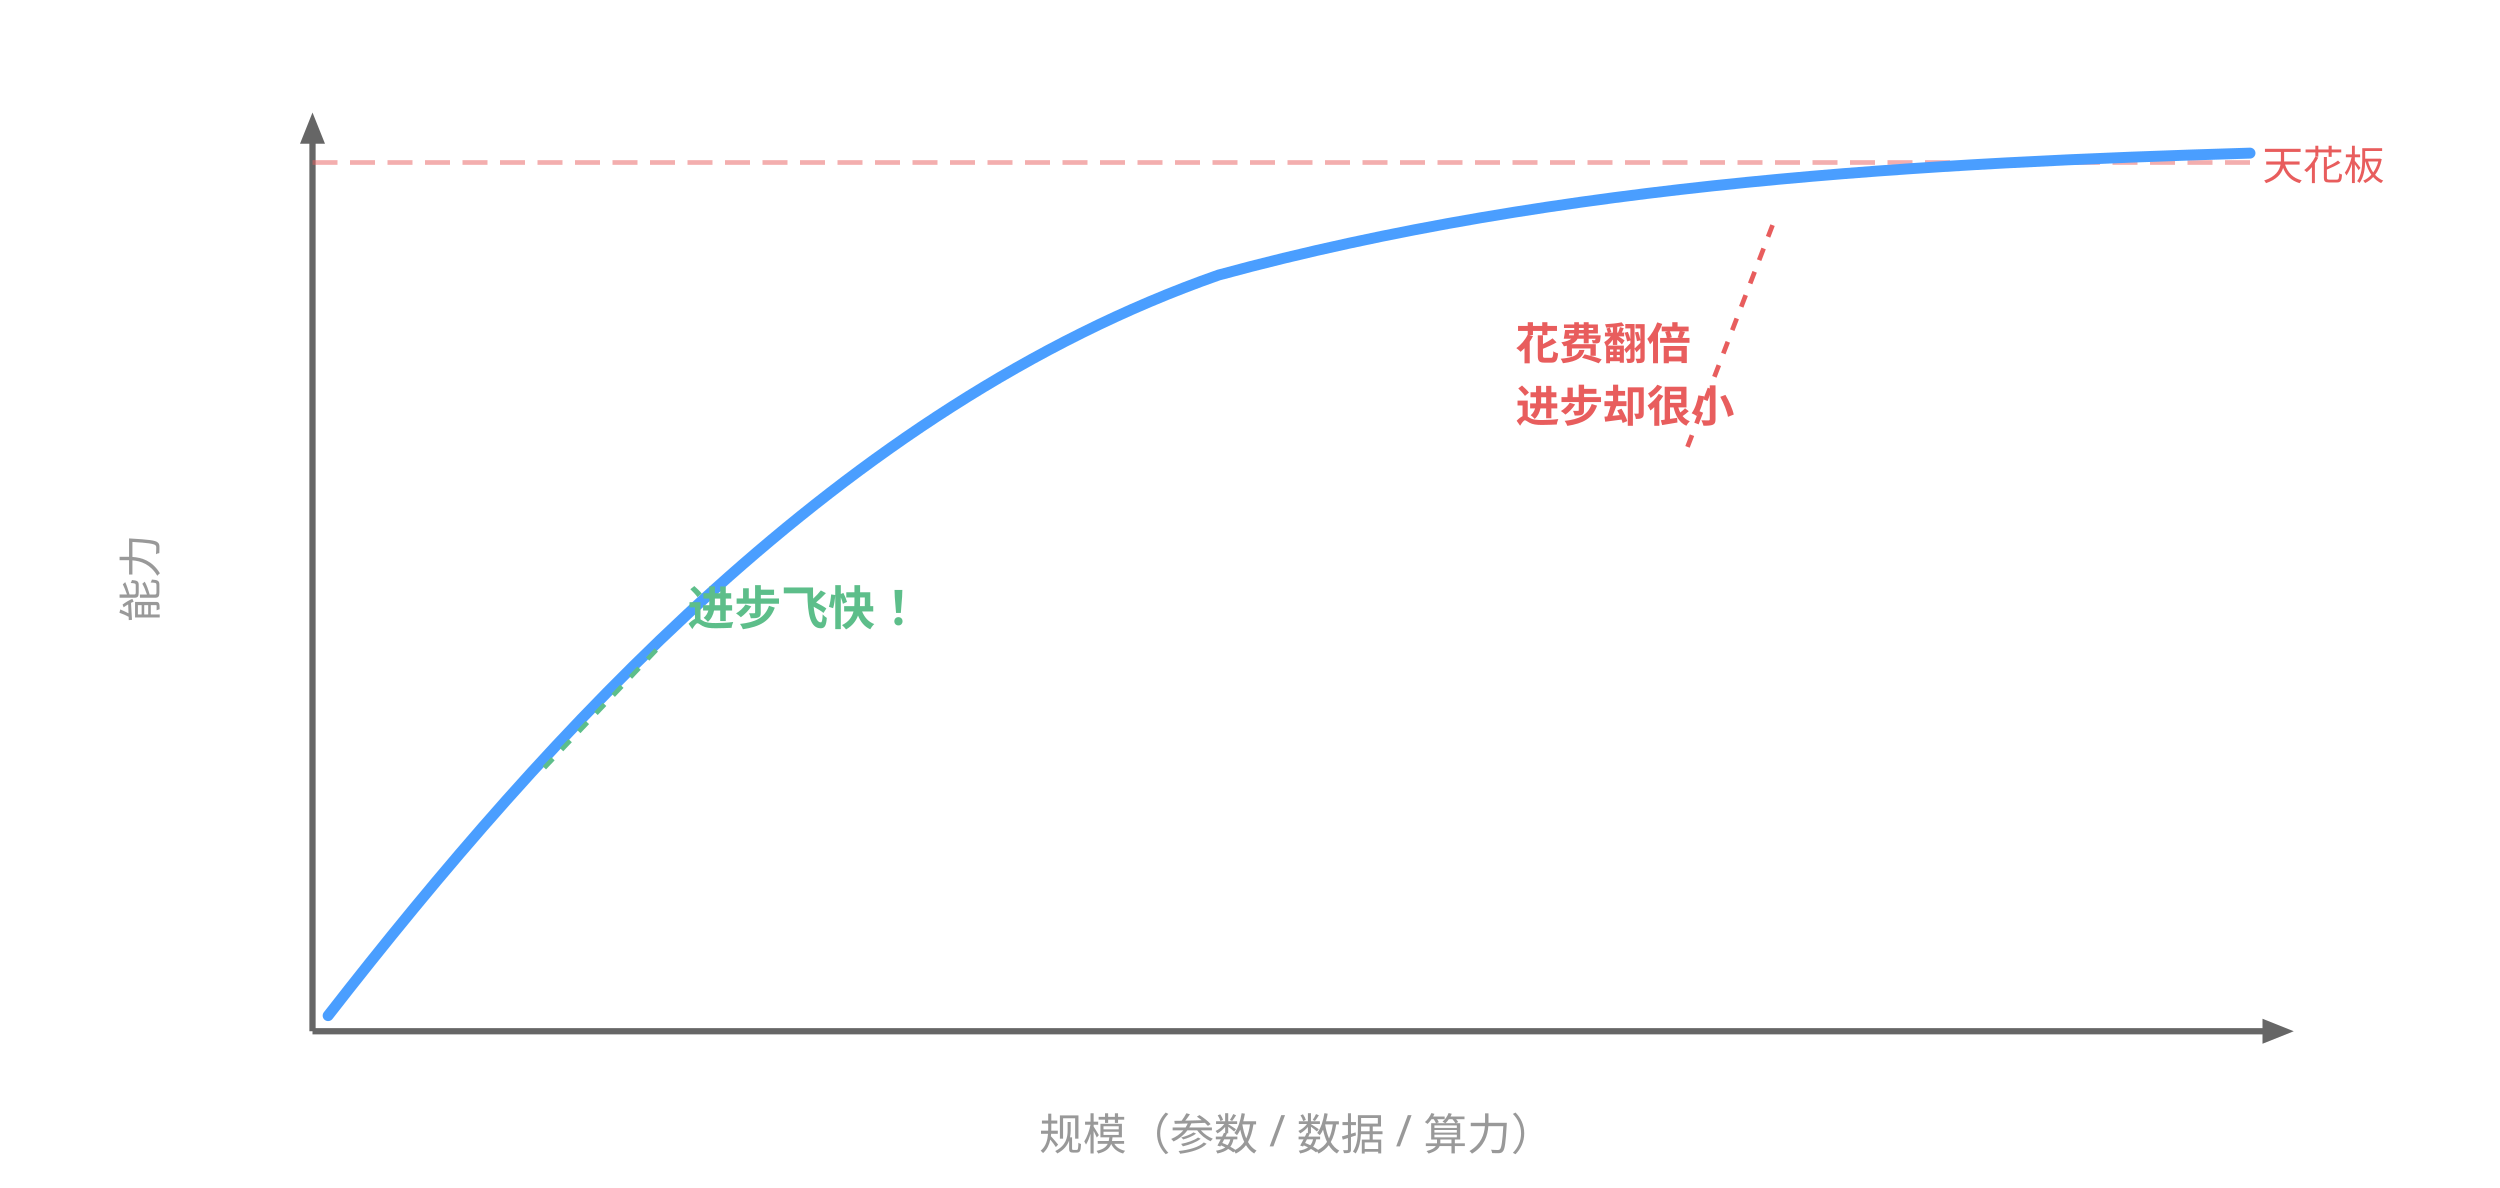
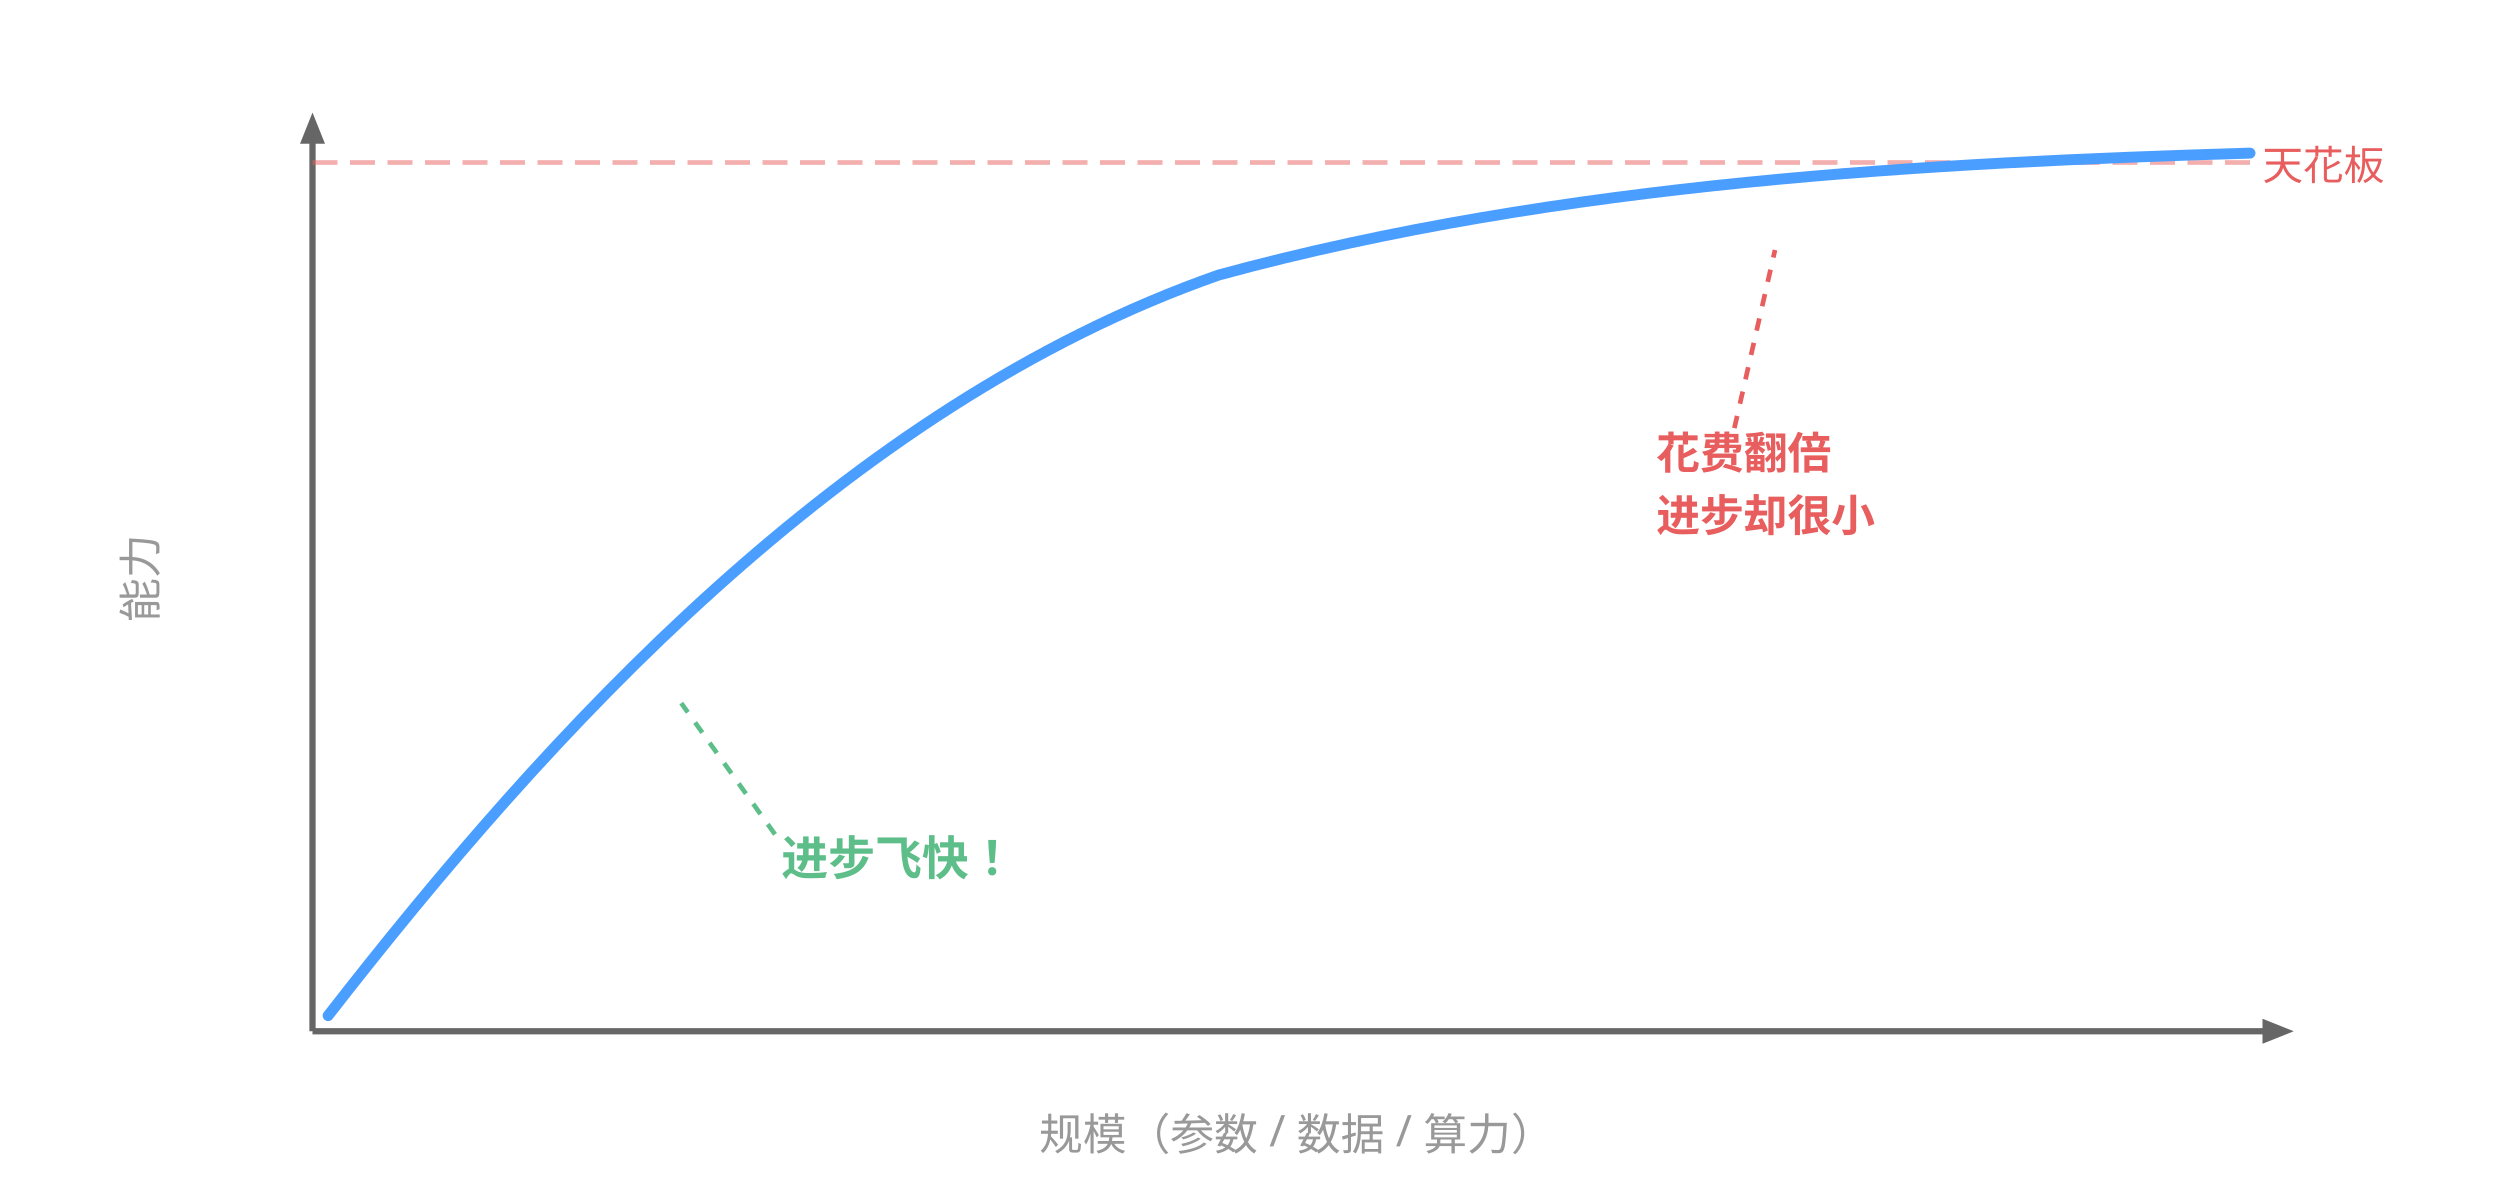
<svg xmlns="http://www.w3.org/2000/svg" viewBox="0 0 800 380" font-family="sans-serif">
  <defs>
    <marker id="axisArrow" markerWidth="10" markerHeight="8" refX="6" refY="4" orient="auto" markerUnits="userSpaceOnUse">
      <path d="M0,0 L10,4 L0,8 Z" fill="#666" />
    </marker>
  </defs>
  <line x1="100" y1="330" x2="100" y2="40" stroke="#666" stroke-width="2" marker-end="url(#axisArrow)" />
  <line x1="100" y1="330" x2="730" y2="330" stroke="#666" stroke-width="2" marker-end="url(#axisArrow)" />
  <text x="50" y="185" text-anchor="middle" fill="#999" font-size="14" transform="rotate(-90,50,185)">能力</text>
  <text x="415" y="368" text-anchor="middle" fill="#999" font-size="14">规模（参数 / 数据 / 算力）</text>
  <line x1="100" y1="52" x2="720" y2="52" stroke="#e85d5d" stroke-width="1.5" stroke-dasharray="8,4" opacity="0.5" />
  <text x="724" y="53" fill="#e85d5d" font-size="13" dominant-baseline="middle">天花板</text>
  <path d="M105,325 C175,235 270,130 390,88 C500,58 620,52 720,49" stroke="#4a9eff" stroke-width="3.5" fill="none" stroke-linecap="round" />
-   <text x="220" y="200" fill="#5dbe8a" font-size="15" font-weight="bold">进步飞快！</text>
-   <line x1="210" y1="208" x2="172" y2="248" stroke="#5dbe8a" stroke-width="1.5" stroke-dasharray="4" />
-   <text x="485" y="115" fill="#e85d5d" font-size="14" font-weight="bold">花费翻倍</text>
-   <text x="485" y="135" fill="#e85d5d" font-size="14" font-weight="bold">进步却很小</text>
-   <line x1="540" y1="143" x2="568" y2="70" stroke="#e85d5d" stroke-width="1.5" stroke-dasharray="4" />
+   <text x="250" y="280" fill="#5dbe8a" font-size="15" font-weight="bold">进步飞快！</text>
+   <line x1="248" y1="267" x2="218" y2="225" stroke="#5dbe8a" stroke-width="1.5" stroke-dasharray="4" />
+   <text x="530" y="150" fill="#e85d5d" font-size="14" font-weight="bold">花费翻倍</text>
+   <text x="530" y="170" fill="#e85d5d" font-size="14" font-weight="bold">进步却很小</text>
+   <line x1="555" y1="137" x2="568" y2="80" stroke="#e85d5d" stroke-width="1.5" stroke-dasharray="4" />
</svg>
